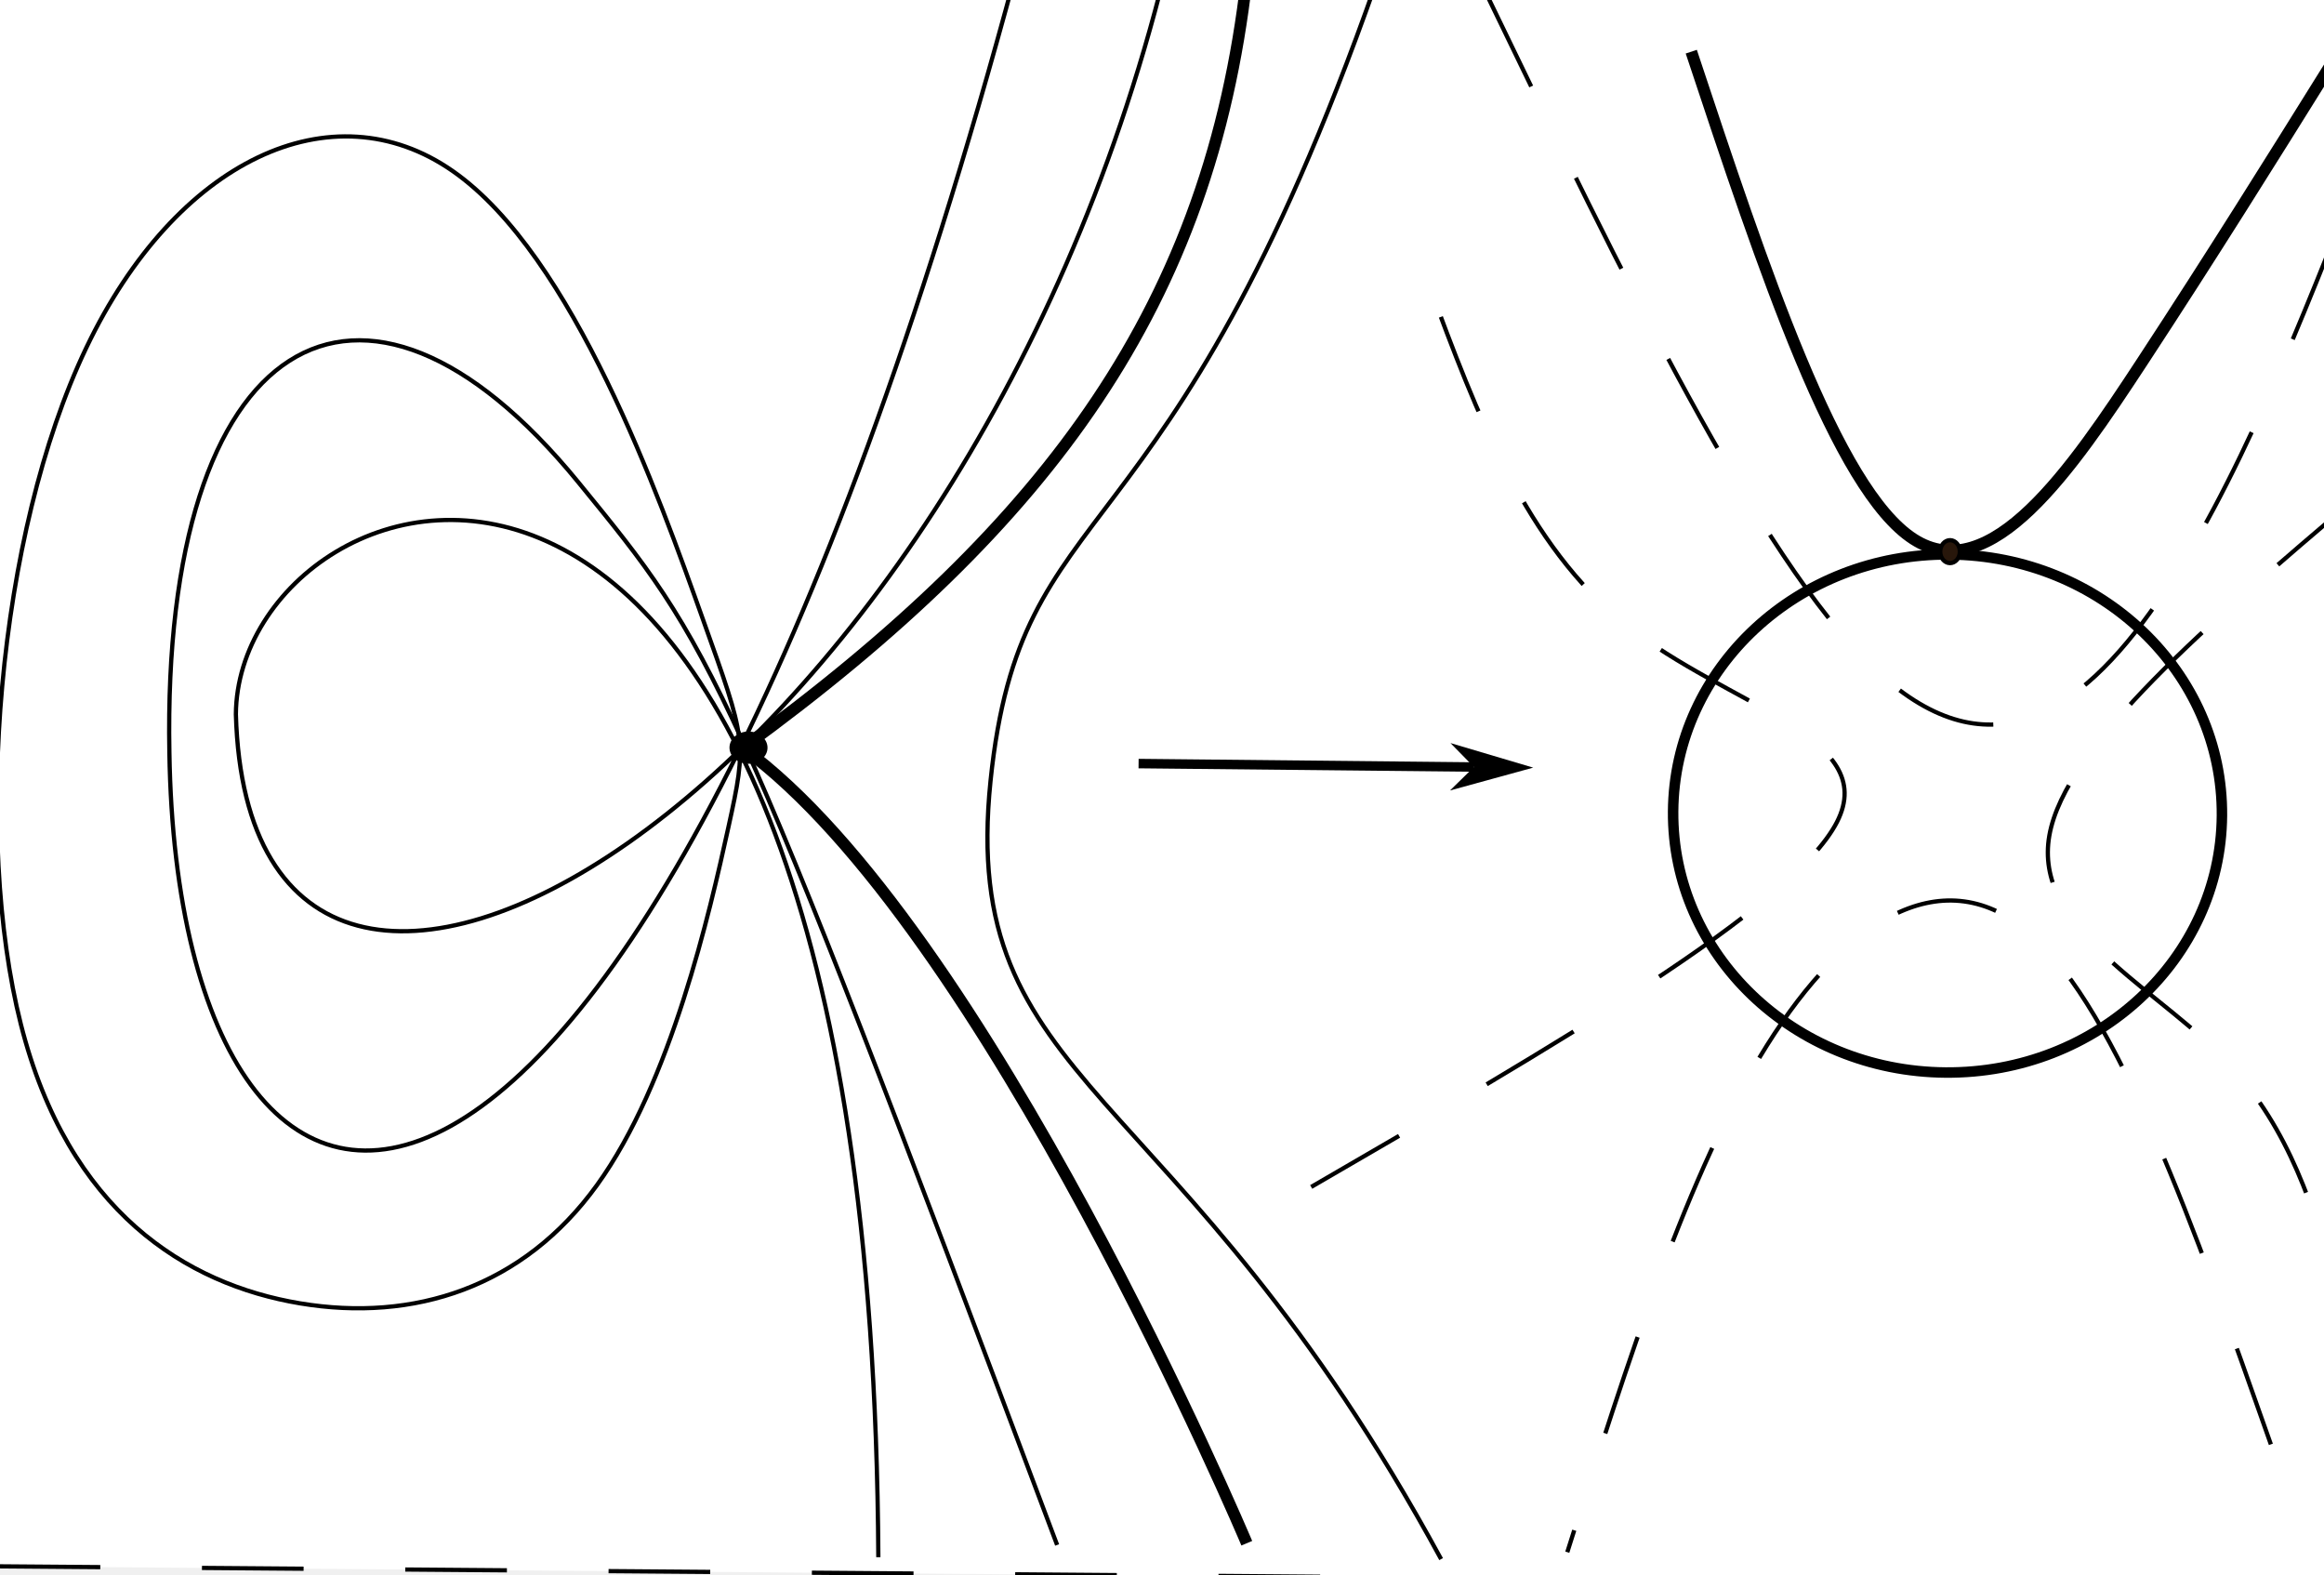
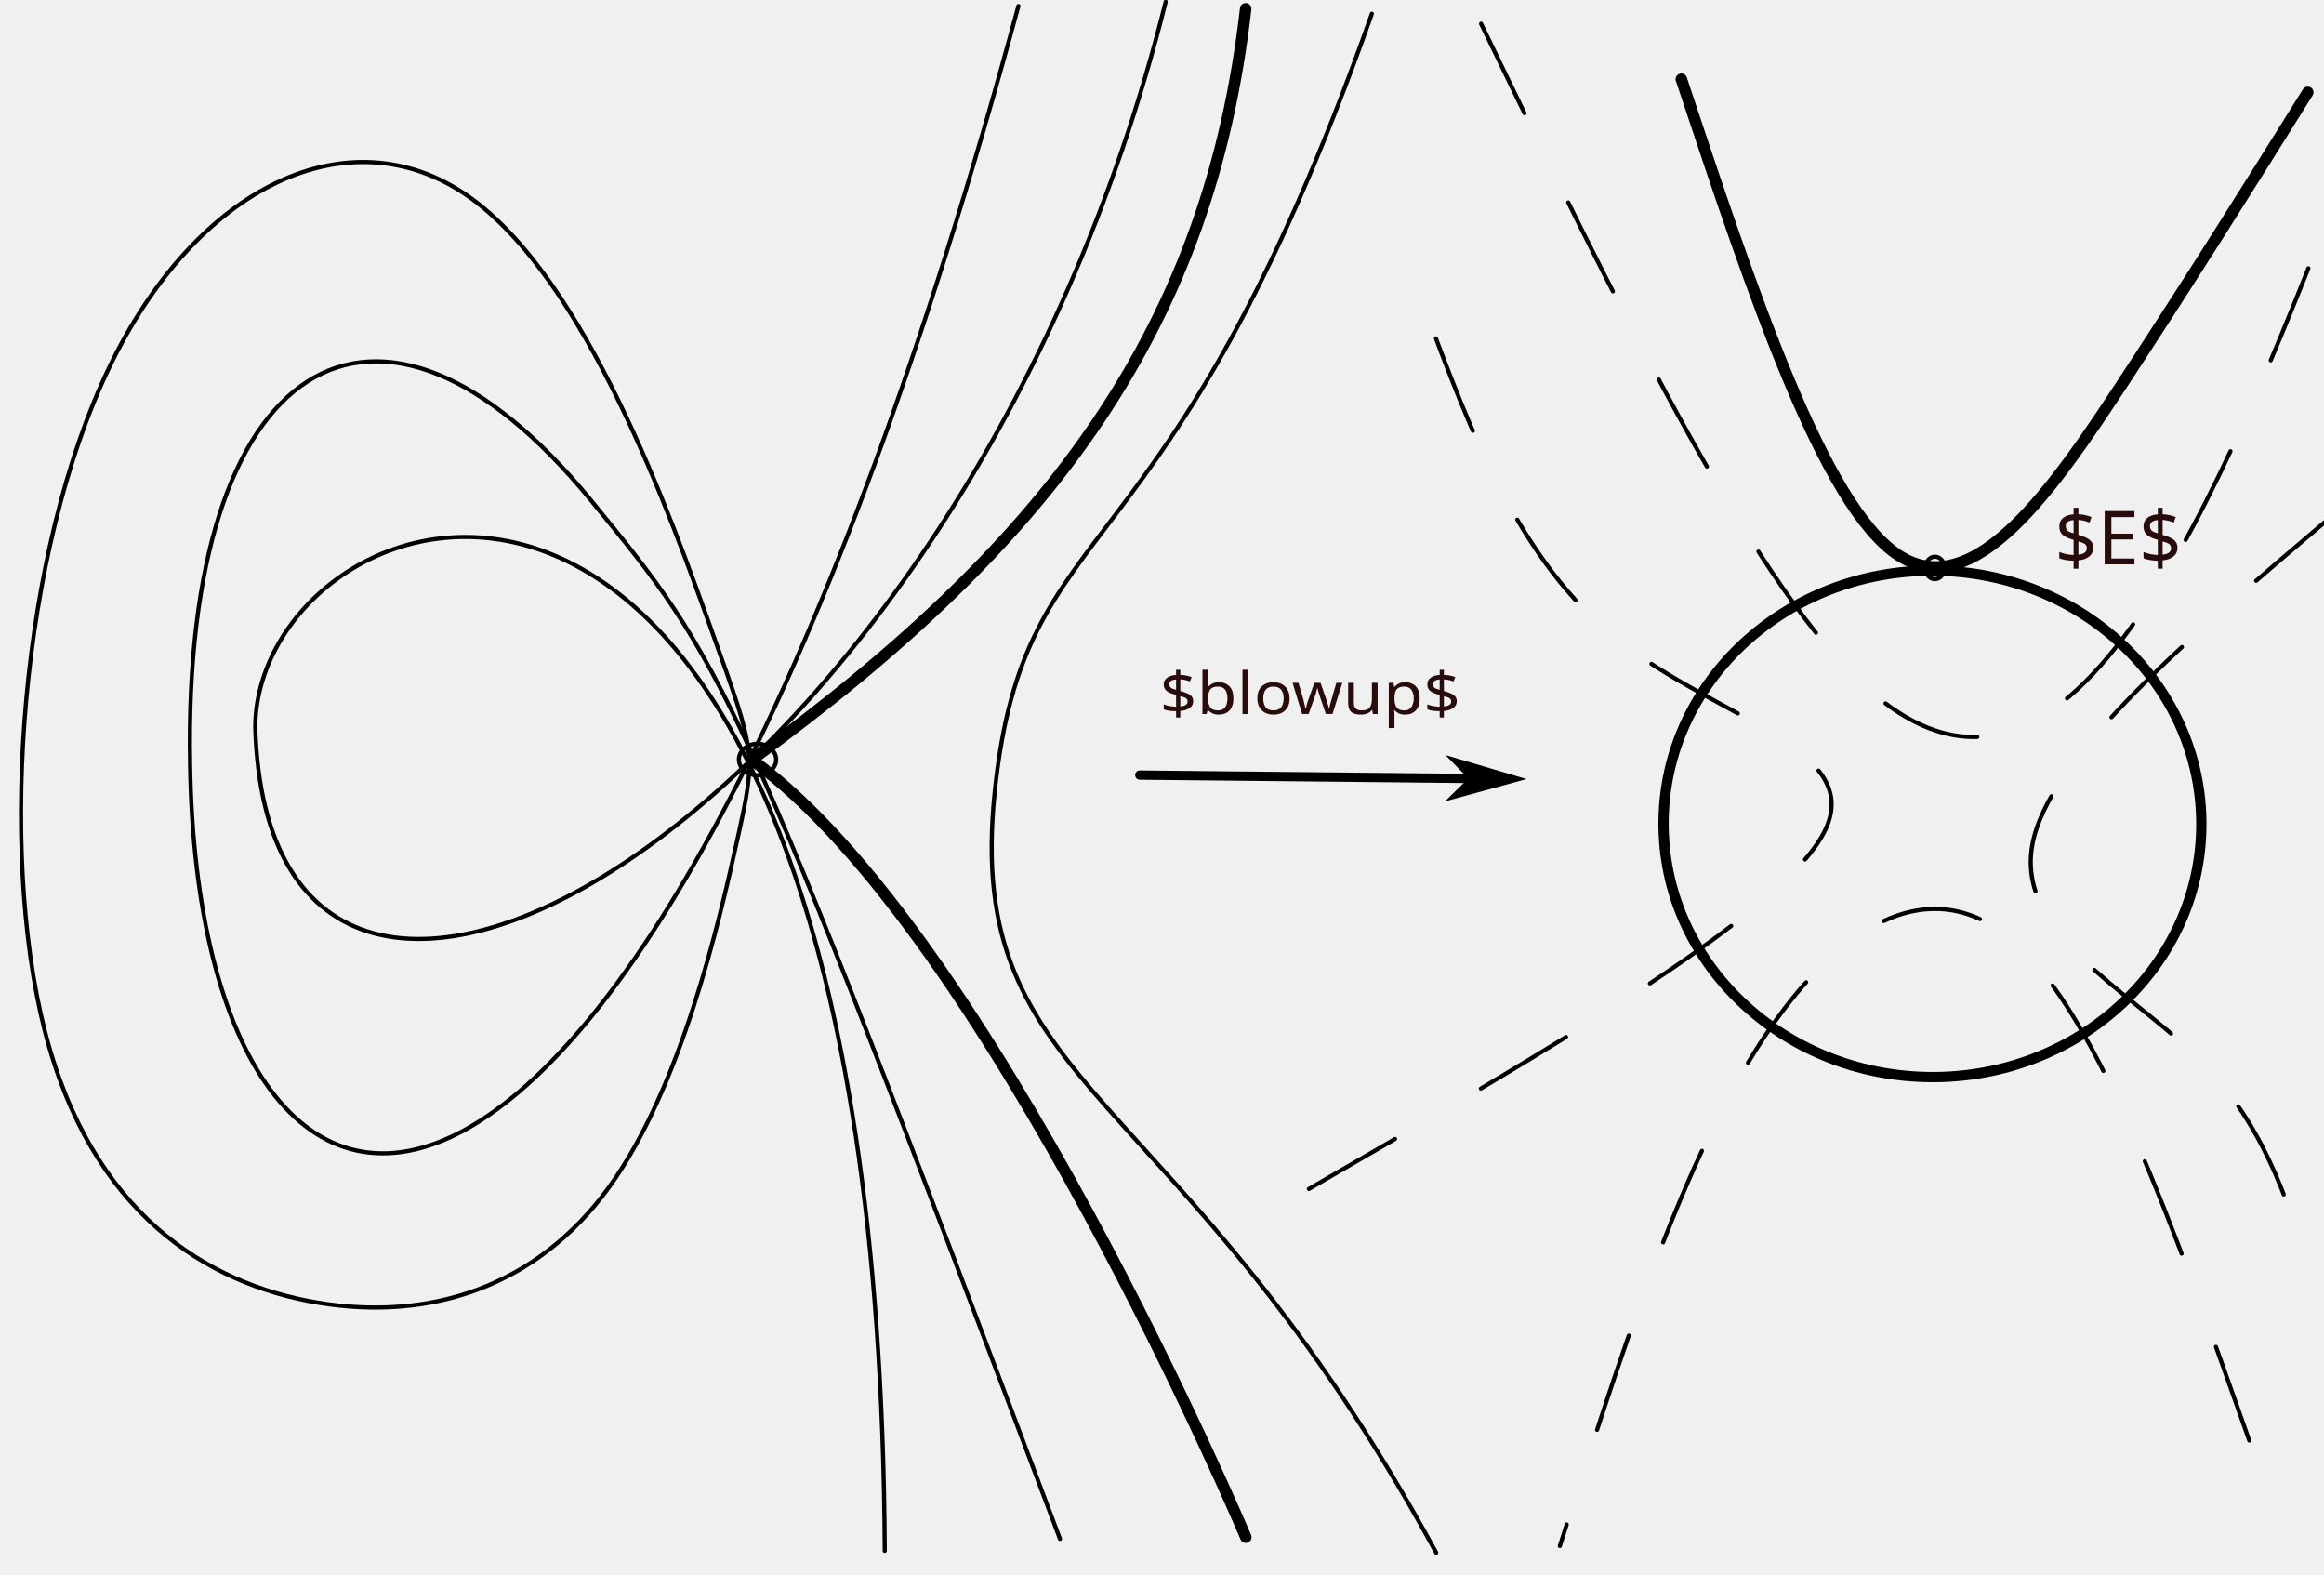
<svg xmlns="http://www.w3.org/2000/svg" width="310mm" height="210mm" viewBox="0 0 310 210" version="1.1" id="svg1669">
  <defs id="defs1666">
    <marker style="overflow:visible" id="Arrow1L" refX="0" refY="0" orient="auto-start-reverse" markerWidth="8.75" markerHeight="5" viewBox="0 0 8.75 5" preserveAspectRatio="xMidYMid">
      <path style="fill:context-stroke;fill-rule:evenodd;stroke:none" d="M 0,0 5,-5 -12.5,0 5,5 Z" id="arrow1L" transform="scale(-0.5)" />
    </marker>
  </defs>
  <g id="layer1">
-     <g id="g1658" transform="rotate(90.45015,26.70726,216.7626)">
-       <rect style="fill:#ffffff;stroke:#000000;stroke-width:0.565;stroke-dasharray:13.56, 13.56" id="rect1022" width="315.677" height="214.143" x="-2.088" y="-214.358" transform="rotate(90,-64.61113,-130.6914)" />
-       <g id="g841" transform="translate(-193.9793,-69.71397)">
-         <path style="fill:none;stroke:#000000;stroke-width:0.565;stroke-linecap:butt;stroke-linejoin:miter;stroke-dasharray:none;stroke-dashoffset:0;stroke-opacity:1" d="M -0.753,159.517 C 110.842,186.334 165.473,280.287 99.154,282.674 64.649,282.702 35.396,198.436 210.894,196.097 M -0.02,179.56 C 191.403,229.612 184.097,289.649 104.315,291.504 48.61,292.966 32.553,266.55 67.845,237.243 c 22.007,-18.275 23.669,-19.765 141.23,-64.982" id="path383" />
-         <path style="fill:none;stroke:#000000;stroke-width:1.565;stroke-linecap:butt;stroke-linejoin:miter;stroke-dasharray:none;stroke-opacity:1" d="m 0.119,148.621 c 42.998,4.594 72.478,25.262 102.982,66.426 23.267,-32.615 105.544,-68.083 105.544,-68.083" id="path644" />
-         <path style="fill:none;stroke:#000000;stroke-width:0.565;stroke-linecap:butt;stroke-linejoin:miter;stroke-dasharray:none;stroke-opacity:1" d="M 0.66,131.438 C 79.818,158.626 67.771,178.181 107.227,181.942 c 41.259,3.932 38.692,-25.133 103.335,-60.917" id="path8610" />
-         <path style="fill:none;stroke:#000000;stroke-width:0.565;stroke-linecap:butt;stroke-linejoin:miter;stroke-dasharray:none;stroke-opacity:1" d="m 85.947,220.495 c -16.158,5.916 -48.338,17.603 -59.459,33.812 -11.121,16.209 -1.182,36.938 23.925,48.697 25.107,11.758 65.38,14.545 90.309,8.026 24.929,-6.519 34.512,-22.344 36.924,-37.529 2.412,-15.186 -2.347,-29.731 -16.087,-39.493 -13.74,-9.762 -36.46,-14.739 -47.889,-17.155 -11.429,-2.417 -11.564,-2.273 -27.723,3.643 z" id="path8612" />
-         <ellipse style="fill:#000000;stroke-width:0.565;stroke-dasharray:none;stroke-dashoffset:0" id="path8668" cx="103.067" cy="214.263" rx="2.152" ry="2.537" />
-         <path style="fill:none;stroke:#000000;stroke-width:1.265;stroke-linecap:butt;stroke-linejoin:miter;stroke-dasharray:none;stroke-opacity:1;marker-end:url(#Arrow1L)" d="m 104.781,162.214 c 0.036,-14.911 0.072,-29.823 0.108,-44.735" id="path8809" />
-         <ellipse style="fill:#ffffff;stroke:#000000;stroke-width:1.4;stroke-dasharray:none;stroke-opacity:1" id="path10998" cx="110.589" cy="54.26" rx="34.549" ry="36.604" />
-         <path style="fill:none;stroke:#000000;stroke-width:0.565;stroke-linecap:butt;stroke-linejoin:miter;stroke-dasharray:13.56, 13.56;stroke-dashoffset:0;stroke-opacity:1" d="M 1.907,116.559 C 39.244,98.161 76.58,79.763 91.115,64.436 105.651,49.11 97.385,36.856 82.209,26.502 67.033,16.148 44.949,7.695 22.864,-0.759" id="path11104-7" />
-         <path style="fill:none;stroke:#000000;stroke-width:0.565;stroke-linecap:butt;stroke-linejoin:miter;stroke-dasharray:13.56, 13.56;stroke-dashoffset:0;stroke-opacity:1" d="m 194.387,10.468 c -28.774,10.401 -57.548,20.801 -67.754,32.504 -10.205,11.703 -1.842,24.706 15.065,35.128 16.907,10.422 42.356,18.262 67.806,26.103" id="path11104-7-3" />
-         <path style="fill:none;stroke:#000000;stroke-width:0.565;stroke-linecap:butt;stroke-linejoin:miter;stroke-dasharray:13.56, 13.56;stroke-dashoffset:0;stroke-opacity:1" d="M 161.063,138.747 C 142.173,106.752 123.283,74.757 111.857,69.003 100.431,63.248 96.47,83.734 85.83,97.279 75.191,110.823 57.876,117.425 40.559,124.027" id="path11104-7-3-6" />
-         <path style="fill:none;stroke:#000000;stroke-width:0.565;stroke-linecap:butt;stroke-linejoin:miter;stroke-dasharray:13.56, 13.56;stroke-dashoffset:0;stroke-opacity:1" d="M 68.173,0.226 C 84.774,19.432 101.375,38.638 113.431,40.656 125.487,42.674 132.996,27.504 141.868,18.265 150.739,9.026 160.971,5.72 171.203,2.413" id="path11104-7-3-6-9" />
-         <path style="fill:none;stroke:#000000;stroke-width:1.565;stroke-linecap:butt;stroke-linejoin:miter;stroke-dasharray:none;stroke-opacity:1" d="M 9.257,89.239 C 38.368,79.326 67.478,69.413 74.024,59.094 80.571,48.775 64.555,38.051 50.187,28.792 35.819,19.534 23.101,11.743 10.382,3.951" id="path11104" />
-         <ellipse style="fill:#28170b;stroke:#000000;stroke-width:0.565;stroke-dasharray:13.56, 13.56;stroke-dashoffset:0;stroke-opacity:1" id="path11282" cx="75.666" cy="54.199" rx="1.529" ry="1.308" />
-       </g>
+     <g id="g841" transform="matrix(-0.00769841,0.9774618,-0.9798401,-0.00767972,311.7863,2.198957)" style="fill:none;fill-opacity:1;stroke:#000000;stroke-linecap:round;stroke-linejoin:bevel;stroke-opacity:1;paint-order:markers stroke fill">
+       <path style="fill:none;fill-opacity:1;stroke:#000000;stroke-width:0.565;stroke-linecap:round;stroke-linejoin:bevel;stroke-dasharray:none;stroke-dashoffset:0;stroke-opacity:1;paint-order:markers stroke fill" d="M -0.753,159.517 C 110.842,186.334 165.473,280.287 99.154,282.674 64.649,282.702 35.396,198.436 210.894,196.097 M -0.02,179.56 C 191.403,229.612 184.097,289.649 104.315,291.504 48.61,292.966 32.553,266.55 67.845,237.243 c 22.007,-18.275 23.669,-19.765 141.23,-64.982" id="path383" />
+       <path style="fill:none;fill-opacity:1;stroke:#000000;stroke-width:1.565;stroke-linecap:round;stroke-linejoin:bevel;stroke-dasharray:none;stroke-opacity:1;paint-order:markers stroke fill" d="m 0.119,148.621 c 42.998,4.594 72.478,25.262 102.982,66.426 23.267,-32.615 105.544,-68.083 105.544,-68.083" id="path644" />
+       <path style="fill:none;fill-opacity:1;stroke:#000000;stroke-width:0.565;stroke-linecap:round;stroke-linejoin:bevel;stroke-dasharray:none;stroke-opacity:1;paint-order:markers stroke fill" d="M 0.66,131.438 C 79.818,158.626 67.771,178.181 107.227,181.942 c 41.259,3.932 38.692,-25.133 103.335,-60.917" id="path8610" />
+       <path style="fill:none;fill-opacity:1;stroke:#000000;stroke-width:0.565;stroke-linecap:round;stroke-linejoin:bevel;stroke-dasharray:none;stroke-opacity:1;paint-order:markers stroke fill" d="m 85.947,220.495 c -16.158,5.916 -48.338,17.603 -59.459,33.812 -11.121,16.209 -1.182,36.938 23.925,48.697 25.107,11.758 65.38,14.545 90.309,8.026 24.929,-6.519 34.512,-22.344 36.924,-37.529 2.412,-15.186 -2.347,-29.731 -16.087,-39.493 -13.74,-9.762 -36.46,-14.739 -47.889,-17.155 -11.429,-2.417 -11.564,-2.273 -27.723,3.643 z" id="path8612" />
+       <ellipse style="fill:none;fill-opacity:1;stroke:#000000;stroke-width:0.565;stroke-linecap:round;stroke-linejoin:bevel;stroke-dasharray:none;stroke-dashoffset:0;stroke-opacity:1;paint-order:markers stroke fill" id="path8668" cx="103.067" cy="214.263" rx="2.152" ry="2.537" />
+       <path style="fill:none;fill-opacity:1;stroke:#000000;stroke-width:1.265;stroke-linecap:round;stroke-linejoin:bevel;stroke-dasharray:none;stroke-opacity:1;marker-end:url(#Arrow1L);paint-order:markers stroke fill" d="m 104.781,162.214 c 0.036,-14.911 0.072,-29.823 0.108,-44.735" id="path8809" />
+       <ellipse style="fill:none;fill-opacity:1;stroke:#000000;stroke-width:1.4;stroke-linecap:round;stroke-linejoin:bevel;stroke-dasharray:none;stroke-opacity:1;paint-order:markers stroke fill" id="path10998" cx="110.589" cy="54.26" rx="34.549" ry="36.604" />
+       <path style="fill:none;fill-opacity:1;stroke:#000000;stroke-width:0.565;stroke-linecap:round;stroke-linejoin:bevel;stroke-dasharray:13.56, 13.56;stroke-dashoffset:0;stroke-opacity:1;paint-order:markers stroke fill" d="M 1.907,116.559 C 39.244,98.161 76.58,79.763 91.115,64.436 105.651,49.11 97.385,36.856 82.209,26.502 67.033,16.148 44.949,7.695 22.864,-0.759" id="path11104-7" />
+       <path style="fill:none;fill-opacity:1;stroke:#000000;stroke-width:0.565;stroke-linecap:round;stroke-linejoin:bevel;stroke-dasharray:13.56, 13.56;stroke-dashoffset:0;stroke-opacity:1;paint-order:markers stroke fill" d="m 194.387,10.468 c -28.774,10.401 -57.548,20.801 -67.754,32.504 -10.205,11.703 -1.842,24.706 15.065,35.128 16.907,10.422 42.356,18.262 67.806,26.103" id="path11104-7-3" />
+       <path style="fill:none;fill-opacity:1;stroke:#000000;stroke-width:0.565;stroke-linecap:round;stroke-linejoin:bevel;stroke-dasharray:13.56, 13.56;stroke-dashoffset:0;stroke-opacity:1;paint-order:markers stroke fill" d="M 161.063,138.747 C 142.173,106.752 123.283,74.757 111.857,69.003 100.431,63.248 96.47,83.734 85.83,97.279 75.191,110.823 57.876,117.425 40.559,124.027" id="path11104-7-3-6" />
+       <path style="fill:none;fill-opacity:1;stroke:#000000;stroke-width:0.565;stroke-linecap:round;stroke-linejoin:bevel;stroke-dasharray:13.56, 13.56;stroke-dashoffset:0;stroke-opacity:1;paint-order:markers stroke fill" d="M 68.173,0.226 C 84.774,19.432 101.375,38.638 113.431,40.656 125.487,42.674 132.996,27.504 141.868,18.265 150.739,9.026 160.971,5.72 171.203,2.413" id="path11104-7-3-6-9" />
+       <path style="fill:none;fill-opacity:1;stroke:#000000;stroke-width:1.565;stroke-linecap:round;stroke-linejoin:bevel;stroke-dasharray:none;stroke-opacity:1;paint-order:markers stroke fill" d="M 9.257,89.239 C 38.368,79.326 67.478,69.413 74.024,59.094 80.571,48.775 64.555,38.051 50.187,28.792 35.819,19.534 23.101,11.743 10.382,3.951" id="path11104" />
+       <ellipse style="fill:none;fill-opacity:1;stroke:#000000;stroke-width:0.565;stroke-linecap:round;stroke-linejoin:bevel;stroke-dasharray:13.56, 13.56;stroke-dashoffset:0;stroke-opacity:1;paint-order:markers stroke fill" id="path11282" cx="75.666" cy="54.199" rx="1.529" ry="1.308" />
    </g>
+     <text xml:space="preserve" style="font-size:8.222px;fill:#ffffff;stroke:#000000;stroke-width:0.39;stroke-dasharray:none;stroke-dashoffset:0" x="146.453" y="100.591" id="text318" transform="scale(1.056216,0.9467761)">
+       <tspan id="tspan316" style="font-style:normal;font-variant:normal;font-weight:normal;font-stretch:normal;font-size:8.222px;font-family:sans-serif;-inkscape-font-specification:'sans-serif, Normal';font-variant-ligatures:normal;font-variant-caps:normal;font-variant-numeric:normal;font-variant-east-asian:normal;fill:#280b0b;stroke:none;stroke-width:0.39;stroke-dasharray:none;stroke-dashoffset:0" x="146.453" y="100.591">$blowup$</tspan>
+     </text>
+     <text xml:space="preserve" style="font-style:normal;font-variant:normal;font-weight:normal;font-stretch:normal;font-size:9.958px;font-family:sans-serif;-inkscape-font-specification:'sans-serif, Normal';font-variant-ligatures:normal;font-variant-caps:normal;font-variant-numeric:normal;font-variant-east-asian:normal;fill:#280b0b;stroke:none;stroke-width:0.472;stroke-dasharray:none;stroke-dashoffset:0" x="274.082" y="75.272" id="text1088">
+       <tspan id="tspan1086" style="stroke-width:0.472" x="274.082" y="75.272">$E$</tspan>
+     </text>
  </g>
</svg>
